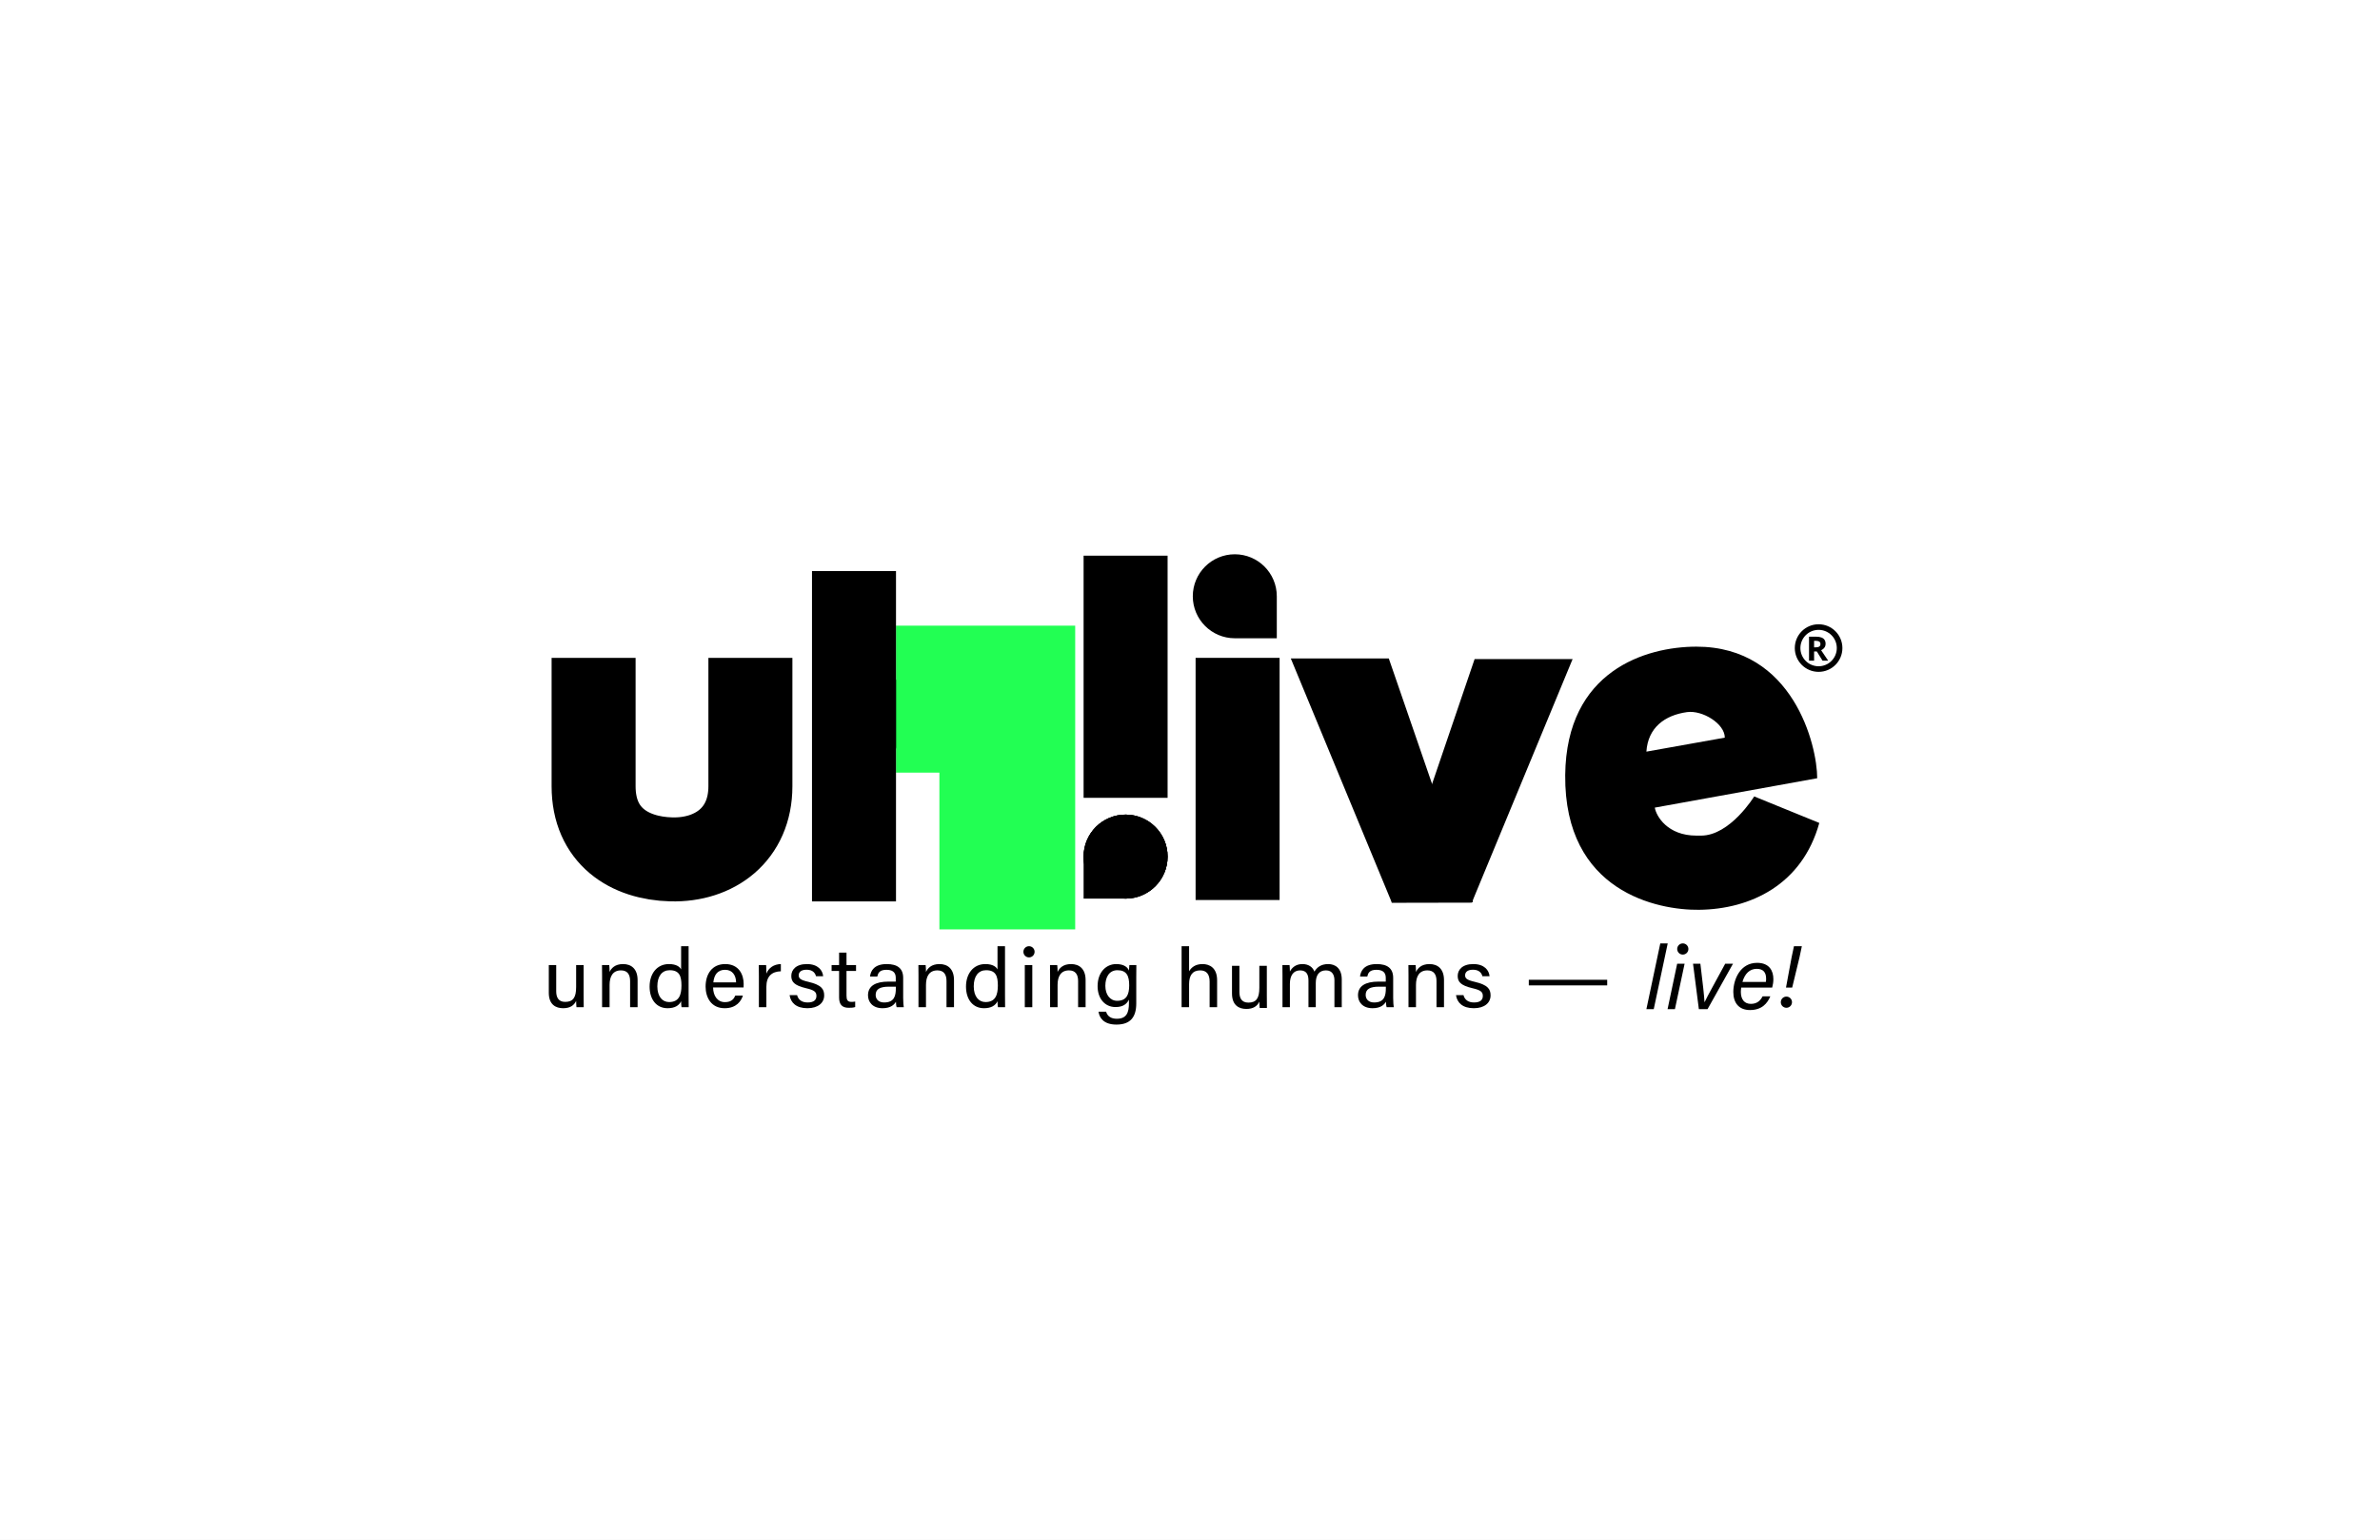
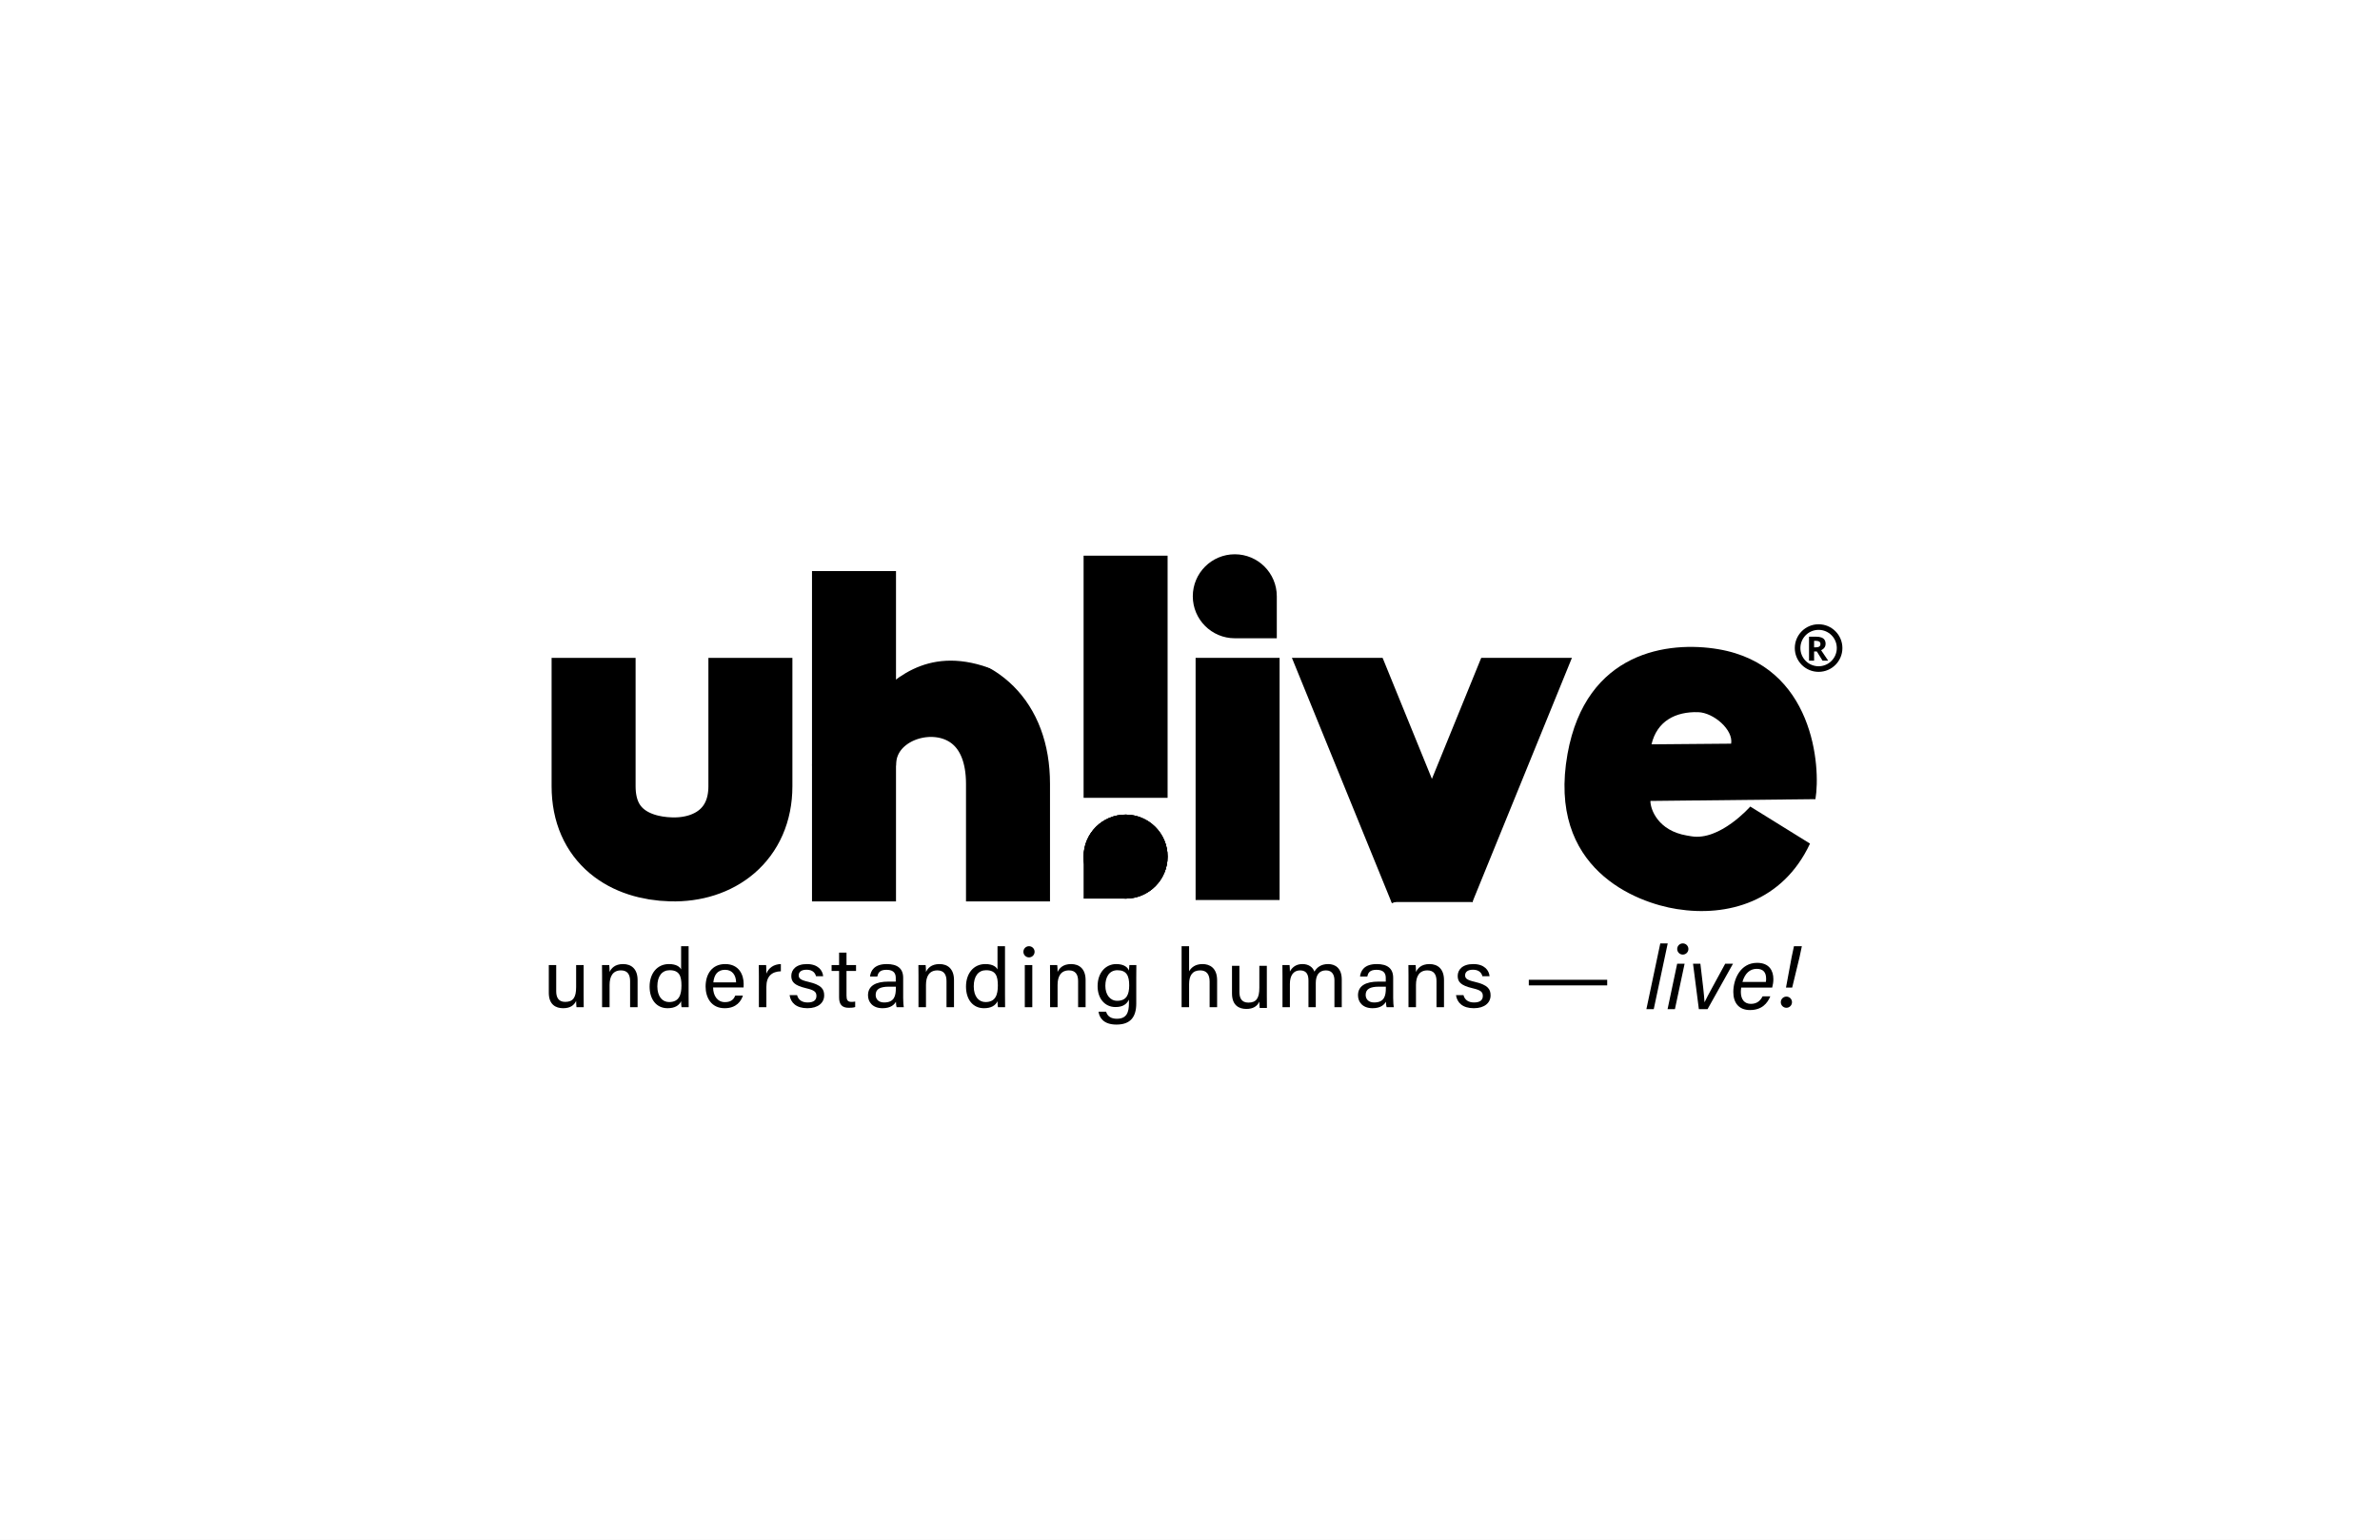
<svg xmlns="http://www.w3.org/2000/svg" width="850" height="550" viewBox="0 0 850 550" fill="none">
  <rect width="850" height="550" fill="#F5F5F5" />
  <g id="Found">
    <rect width="850" height="550" fill="white" />
-     <path id="uhlive-e" d="M606.783 324.996C625.118 324.81 643.637 316.08 649.749 293.974L626.5 284.5C626.5 284.5 617.895 298.5 607.524 298.5H605.857C595.487 298.5 591.5 291.5 591 288.5L649 278C649 266.352 640.5 231 605.857 231C587.894 231 559.373 239.545 559.003 276.884C558.633 318.68 592.153 325.182 606.783 324.996ZM588 268.5C588.556 259.955 594.5 255.5 602.5 254.383C608 253.615 616 258.5 616 263.5L588 268.5Z" fill="black" />
+     <path id="uhlive-e" d="M598.877 324.736C616.983 327.624 636.704 322.118 646.432 301.349L625.099 288.114C625.099 288.114 614.27 300.475 604.046 298.738L602.403 298.459C592.178 296.722 589.421 289.153 589.43 286.111L648.369 285.475C650.321 273.992 647.863 237.715 613.709 231.913C595.999 228.903 566.451 232.55 559.831 269.299C552.465 310.443 584.422 322.468 598.877 324.736ZM589.823 265.891C591.802 257.56 598.409 254.164 606.483 254.403C612.033 254.567 619.102 260.723 618.265 265.652L589.823 265.891Z" fill="black" />
    <rect id="uhlive-v-base" x="497" y="293.222" width="29" height="29" fill="black" />
-     <path id="uhlive-v-left" d="M461 235.222L496 235.222L526 322.222L497 322.222L461 235.222Z" fill="black" />
-     <path id="uhlive-v-right" d="M561.644 235.443L526.644 235.443L497 322.5L525.644 322.443L561.644 235.443Z" fill="black" />
+     <path id="uhlive-v-left" d="M511 317L472.5 222.5" stroke="black" stroke-width="30" />
+     <path id="uhlive-v-right" d="M512 316.5L550.5 222" stroke="black" stroke-width="30" />
+     <rect id="mask-v" x="458" y="203" width="110" height="32" fill="white" />
    <path id="uhlive-i" d="M442 321.5L442 235" stroke="black" stroke-width="30" />
    <path id="uhlive-l" d="M402 285L402 198.5" stroke="black" stroke-width="30" />
-     <path id="uhlive-h-shoulder" d="M342.5 236C332.488 236 324 238 319 244V272.5C319 263 326.5 263 331 263C335.5 263 342.5 264.5 342.5 272.5V320.5H375V267.5C375 246 354 236 342.5 236Z" fill="black" />
-     <path id="h-mask" d="M320 223.5V276H335.5V332H384V223.5H320Z" fill="#22FF53" />
+     <path id="uhlive-h-shoulder" d="M305 273.5C305 242 360 235.5 360 280V322" stroke="black" stroke-width="30" />
+     <path id="mask-h" d="M353 238.5C330.5 230.5 318 243.5 310 252L299.5 228L340.5 216.5C353 224.667 372.829 245.55 353 238.5Z" fill="white" />
    <path id="uhlive-h-stem" d="M305 322L305 204" stroke="black" stroke-width="30" stroke-miterlimit="1" />
    <path id="uhlive-u" d="M212 235C212 250.121 212 271.783 212 280.855C212 298.605 224.702 306.598 239.743 306.988C255.215 307.388 268 298.112 268 280.855C268 271.487 268 251.6 268 235" stroke="black" stroke-width="30" stroke-miterlimit="1" />
    <path id="bubble-I" d="M456 213C456 217.088 456 228 456 228C456 228 445.196 228 441 228C432.716 228 426 221.284 426 213C426 204.716 432.716 198 441 198C449.284 198 456 204.716 456 213Z" fill="black" />
    <path id="bubble-L" d="M387 306C387 310.088 387 321 387 321C387 321 397.804 321 402 321C410.284 321 417 314.284 417 306C417 297.716 410.284 291 402 291C393.716 291 387 297.716 387 306Z" fill="black" />
-     <path id="humans-s" d="M520 355.489C520.395 358.191 522.373 360.151 526.357 360.151C530.19 360.151 532.349 358.221 532.349 355.578C532.349 353.351 531.406 351.837 526.722 350.738C523.893 350.085 523.255 349.521 523.255 348.392C523.255 347.413 523.924 346.403 526.083 346.403C528.425 346.403 529.186 347.769 529.429 348.719H531.984C531.802 346.641 530.159 344.384 526.175 344.384C522.22 344.384 520.608 346.492 520.608 348.6C520.608 350.649 521.521 351.985 525.931 353.024C528.882 353.707 529.581 354.361 529.581 355.786C529.581 357.152 528.699 358.102 526.448 358.102C524.35 358.102 523.103 357.122 522.677 355.489H520Z" fill="black" />
-     <path id="humans-n" d="M503.03 359.794H505.707V351.837C505.707 348.808 506.863 346.641 509.783 346.641C512.125 346.641 513.038 348.155 513.038 350.441V359.794H515.714V350.115C515.714 346.106 513.463 344.384 510.543 344.384C507.563 344.384 506.315 345.928 505.707 347.205C505.707 346.759 505.677 345.186 505.585 344.74H503C503.03 345.898 503.03 347.234 503.03 348.541V359.794Z" fill="black" />
-     <path id="humans-a" d="M497.562 349.313C497.562 345.898 495.463 344.384 491.692 344.384C487.251 344.384 485.943 346.759 485.73 348.838H488.315C488.589 347.68 489.045 346.433 491.6 346.433C494.49 346.433 494.916 348.036 494.916 349.372V350.649H492.3C487.707 350.649 485 352.193 485 355.548C485 357.835 486.551 360.151 490.201 360.151C493.182 360.151 494.429 358.814 494.977 357.835C495.007 358.755 495.098 359.468 495.22 359.794H497.775C497.684 359.349 497.562 357.894 497.562 356.498V349.313ZM494.946 352.935C494.946 355.667 494.46 358.102 490.749 358.102C488.832 358.102 487.738 356.973 487.738 355.4C487.738 353.292 489.38 352.46 492.452 352.46H494.946V352.935Z" fill="black" />
-     <path id="humans-m" d="M458.03 359.794H460.677V351.451C460.677 348.6 461.863 346.641 464.327 346.641C466.76 346.641 467.308 348.363 467.308 350.293V359.794H469.923V351.154C469.923 348.481 471.018 346.641 473.543 346.641C475.946 346.641 476.585 348.481 476.585 350.204V359.794H479.2V349.907C479.2 345.839 476.858 344.384 474.334 344.384C471.718 344.384 470.258 345.661 469.437 347.086C468.828 345.453 467.338 344.384 465.148 344.384C462.715 344.384 461.376 345.72 460.677 347.056C460.677 346.284 460.616 345.186 460.555 344.74H458C458.03 345.958 458.03 347.323 458.03 348.63V359.794Z" fill="black" />
-     <path id="humans-u" d="M452.44 345H449.764V352.839C449.764 356.61 448.669 358.154 445.84 358.154C443.285 358.154 442.646 356.313 442.646 354.353V345H440V354.888C440 359.134 442.494 360.41 445.11 360.41C447.543 360.41 449.003 359.46 449.764 357.797C449.794 358.748 449.825 359.668 449.885 360.054H452.471C452.471 359.163 452.44 357.144 452.44 355.66V345Z" fill="black" />
-     <path id="humans-h" d="M422 338V359.794H424.677V351.569C424.677 348.422 425.893 346.641 428.661 346.641C430.912 346.641 432.007 348.066 432.007 350.619V359.794H434.684V350.174C434.684 345.69 431.946 344.384 429.483 344.384C426.867 344.384 425.437 345.631 424.677 346.967V338H422Z" fill="black" />
-     <path id="understanding-g" d="M405.809 349.075C405.809 347.65 405.84 345.601 405.84 344.74H403.345C403.315 345.037 403.224 346.047 403.193 346.73C402.859 345.72 401.612 344.384 398.661 344.384C394.95 344.384 392 347.383 392 352.282C392 356.706 394.585 359.735 398.387 359.735C400.973 359.735 402.372 358.755 403.193 357.092V358.31C403.193 361.754 402.342 363.922 398.844 363.922C396.867 363.922 395.498 363.06 395.042 361.398H392.335C392.608 363.446 394.038 366 398.722 366C403.771 366 405.809 363.268 405.809 358.428V349.075ZM394.768 352.163C394.768 348.927 396.228 346.581 399.087 346.581C402.372 346.581 403.285 348.6 403.285 351.985C403.285 355.311 402.311 357.508 398.996 357.508C396.471 357.508 394.768 355.34 394.768 352.163Z" fill="black" />
-     <path id="understanding-n3" d="M375.03 359.794H377.707V351.837C377.707 348.808 378.863 346.641 381.783 346.641C384.125 346.641 385.038 348.155 385.038 350.441V359.794H387.714V350.115C387.714 346.106 385.463 344.384 382.543 344.384C379.563 344.384 378.315 345.928 377.707 347.205C377.707 346.759 377.677 345.186 377.585 344.74H375C375.03 345.898 375.03 347.234 375.03 348.541V359.794Z" fill="black" />
-     <g id="understanding-i">
-       <path d="M366 359.794H368.677V344.74H366V359.794Z" fill="black" />
-       <path d="M369.5 340C369.5 341.105 368.605 342 367.5 342C366.395 342 365.5 341.105 365.5 340C365.5 338.895 366.395 338 367.5 338C368.605 338 369.5 338.895 369.5 340Z" fill="black" />
+     <g id="subtitle">
+       <path id="humans-s" d="M520 355.489C520.395 358.191 522.373 360.151 526.357 360.151C530.19 360.151 532.349 358.221 532.349 355.578C532.349 353.351 531.406 351.837 526.722 350.738C523.893 350.085 523.255 349.521 523.255 348.392C523.255 347.413 523.924 346.403 526.083 346.403C528.425 346.403 529.186 347.769 529.429 348.719H531.984C531.802 346.641 530.159 344.384 526.175 344.384C522.22 344.384 520.608 346.492 520.608 348.6C520.608 350.649 521.521 351.985 525.931 353.024C528.882 353.707 529.581 354.361 529.581 355.786C529.581 357.152 528.699 358.102 526.448 358.102C524.35 358.102 523.103 357.122 522.677 355.489H520Z" fill="black" />
+       <path id="humans-n" d="M503.03 359.794H505.707V351.837C505.707 348.808 506.863 346.641 509.783 346.641C512.125 346.641 513.038 348.155 513.038 350.441V359.794H515.714V350.115C515.714 346.106 513.463 344.384 510.543 344.384C507.563 344.384 506.315 345.928 505.707 347.205C505.707 346.759 505.677 345.186 505.585 344.74H503C503.03 345.898 503.03 347.234 503.03 348.541V359.794Z" fill="black" />
+       <path id="humans-a" d="M497.562 349.313C497.562 345.898 495.463 344.384 491.692 344.384C487.251 344.384 485.943 346.759 485.73 348.838H488.315C488.589 347.68 489.045 346.433 491.6 346.433C494.49 346.433 494.916 348.036 494.916 349.372V350.649H492.3C487.707 350.649 485 352.193 485 355.548C485 357.835 486.551 360.151 490.201 360.151C493.182 360.151 494.429 358.814 494.977 357.835C495.007 358.755 495.098 359.468 495.22 359.794H497.775C497.684 359.349 497.562 357.894 497.562 356.498V349.313ZM494.946 352.935C494.946 355.667 494.46 358.102 490.749 358.102C488.832 358.102 487.738 356.973 487.738 355.4C487.738 353.292 489.38 352.46 492.452 352.46H494.946V352.935Z" fill="black" />
+       <path id="humans-m" d="M458.03 359.794H460.677V351.451C460.677 348.6 461.863 346.641 464.327 346.641C466.76 346.641 467.308 348.363 467.308 350.293V359.794H469.923V351.154C469.923 348.481 471.018 346.641 473.543 346.641C475.946 346.641 476.585 348.481 476.585 350.204V359.794H479.2V349.907C479.2 345.839 476.858 344.384 474.334 344.384C471.718 344.384 470.258 345.661 469.437 347.086C468.828 345.453 467.338 344.384 465.148 344.384C462.715 344.384 461.376 345.72 460.677 347.056C460.677 346.284 460.616 345.186 460.555 344.74H458C458.03 345.958 458.03 347.323 458.03 348.63V359.794Z" fill="black" />
+       <path id="humans-u" d="M452.44 345H449.764V352.839C449.764 356.61 448.669 358.154 445.84 358.154C443.285 358.154 442.646 356.313 442.646 354.353V345H440V354.888C440 359.134 442.494 360.41 445.11 360.41C447.543 360.41 449.003 359.46 449.764 357.797C449.794 358.748 449.825 359.668 449.885 360.054H452.471C452.471 359.163 452.44 357.144 452.44 355.66V345Z" fill="black" />
+       <path id="humans-h" d="M422 338V359.794H424.677V351.569C424.677 348.422 425.893 346.641 428.661 346.641C430.912 346.641 432.007 348.066 432.007 350.619V359.794H434.684V350.174C434.684 345.69 431.946 344.384 429.483 344.384C426.867 344.384 425.437 345.631 424.677 346.967V338H422Z" fill="black" />
+       <path id="understanding-g" d="M405.809 349.075C405.809 347.65 405.84 345.601 405.84 344.74H403.345C403.315 345.037 403.224 346.047 403.193 346.73C402.859 345.72 401.612 344.384 398.661 344.384C394.95 344.384 392 347.383 392 352.282C392 356.706 394.585 359.735 398.387 359.735C400.973 359.735 402.372 358.755 403.193 357.092V358.31C403.193 361.754 402.342 363.922 398.844 363.922C396.867 363.922 395.498 363.06 395.042 361.398H392.335C392.608 363.446 394.038 366 398.722 366C403.771 366 405.809 363.268 405.809 358.428V349.075ZM394.768 352.163C394.768 348.927 396.228 346.581 399.087 346.581C402.372 346.581 403.285 348.6 403.285 351.985C403.285 355.311 402.311 357.508 398.996 357.508C396.471 357.508 394.768 355.34 394.768 352.163Z" fill="black" />
+       <path id="understanding-n3" d="M375.03 359.794H377.707V351.837C377.707 348.808 378.863 346.641 381.783 346.641C384.125 346.641 385.038 348.155 385.038 350.441V359.794H387.714V350.115C387.714 346.106 385.463 344.384 382.543 344.384C379.563 344.384 378.315 345.928 377.707 347.205C377.707 346.759 377.677 345.186 377.585 344.74H375C375.03 345.898 375.03 347.234 375.03 348.541V359.794Z" fill="black" />
+       <g id="understanding-i">
+         <path d="M366 359.794H368.677V344.74H366V359.794Z" fill="black" />
+         <path d="M369.5 340C369.5 341.105 368.605 342 367.5 342C366.395 342 365.5 341.105 365.5 340C365.5 338.895 366.395 338 367.5 338C368.605 338 369.5 338.895 369.5 340Z" fill="black" />
+       </g>
+       <path id="understanding-d2" d="M356.254 338V346.314C355.859 345.453 354.642 344.384 351.905 344.384C347.646 344.384 345 347.799 345 352.431C345 357.003 347.433 360.151 351.418 360.151C353.942 360.151 355.494 359.23 356.254 357.656C356.254 358.25 356.315 359.408 356.406 359.794H358.961C358.931 358.339 358.931 356.944 358.931 355.548V338H356.254ZM347.768 352.341C347.768 348.689 349.441 346.581 352.178 346.581C355.646 346.581 356.376 348.689 356.376 352.045C356.376 355.34 355.555 357.953 351.965 357.953C349.532 357.953 347.768 355.964 347.768 352.341Z" fill="black" />
+       <path id="understanding-n2" d="M328.03 359.794H330.707V351.837C330.707 348.808 331.863 346.641 334.783 346.641C337.125 346.641 338.038 348.155 338.038 350.441V359.794H340.714V350.115C340.714 346.106 338.463 344.384 335.543 344.384C332.563 344.384 331.315 345.928 330.707 347.205C330.707 346.759 330.677 345.186 330.585 344.74H328C328.03 345.898 328.03 347.234 328.03 348.541V359.794Z" fill="black" />
+       <path id="understanding-a" d="M322.562 349.313C322.562 345.898 320.463 344.384 316.692 344.384C312.251 344.384 310.943 346.759 310.73 348.838H313.315C313.589 347.68 314.045 346.433 316.6 346.433C319.49 346.433 319.916 348.036 319.916 349.372V350.649H317.3C312.707 350.649 310 352.193 310 355.548C310 357.835 311.551 360.151 315.201 360.151C318.182 360.151 319.429 358.814 319.977 357.835C320.007 358.755 320.098 359.468 320.22 359.794H322.775C322.684 359.349 322.562 357.894 322.562 356.498V349.313ZM319.946 352.935C319.946 355.667 319.46 358.102 315.749 358.102C313.833 358.102 312.738 356.973 312.738 355.4C312.738 353.292 314.38 352.46 317.452 352.46H319.946V352.935Z" fill="black" />
+       <path id="understanding-t" d="M297 346.848H299.677V356.291C299.677 358.785 300.711 360.002 303.114 360.002C303.874 360.002 304.787 359.972 305.425 359.735V357.775C305 357.864 304.452 357.894 304.087 357.894C302.688 357.894 302.323 357.152 302.323 355.667V346.848H305.73V344.74H302.323V340.286H299.677V344.74H297V346.848Z" fill="black" />
+       <path id="understanding-s" d="M282 355.489C282.395 358.191 284.373 360.151 288.357 360.151C292.19 360.151 294.349 358.221 294.349 355.578C294.349 353.351 293.406 351.837 288.722 350.738C285.893 350.085 285.255 349.521 285.255 348.392C285.255 347.413 285.924 346.403 288.083 346.403C290.425 346.403 291.186 347.769 291.429 348.719H293.984C293.802 346.641 292.159 344.384 288.175 344.384C284.22 344.384 282.608 346.492 282.608 348.6C282.608 350.649 283.521 351.985 287.931 353.024C290.882 353.707 291.581 354.361 291.581 355.786C291.581 357.152 290.699 358.102 288.448 358.102C286.35 358.102 285.103 357.122 284.677 355.489H282Z" fill="black" />
+       <path id="understanding-r" d="M271.03 359.794H273.707V352.49C273.707 348.689 275.715 347.056 278.878 346.967V344.384C276.323 344.443 274.498 345.779 273.707 347.799C273.707 346.344 273.646 345.156 273.616 344.74H271C271 345.542 271.03 346.73 271.03 348.838V359.794Z" fill="black" />
+       <path id="understanding-e" d="M265.566 352.727C265.596 352.341 265.596 351.955 265.596 351.48C265.596 348.274 263.984 344.384 258.996 344.384C254.312 344.384 252 347.947 252 352.431C252 356.291 253.977 360.151 258.813 360.151C263.041 360.151 264.714 357.567 265.323 355.637H262.615C262.129 356.736 261.338 357.983 258.905 357.983C256.289 357.983 254.707 355.786 254.677 352.727H265.566ZM254.768 350.916C255.042 348.274 256.228 346.433 258.965 346.433C261.581 346.433 262.859 348.422 262.889 350.916H254.768Z" fill="black" />
+       <path id="understanding-d1" d="M243.254 338V346.314C242.859 345.453 241.642 344.384 238.905 344.384C234.646 344.384 232 347.799 232 352.431C232 357.003 234.433 360.151 238.418 360.151C240.943 360.151 242.494 359.23 243.254 357.656C243.254 358.25 243.315 359.408 243.406 359.794H245.961C245.931 358.339 245.931 356.944 245.931 355.548V338H243.254ZM234.768 352.341C234.768 348.689 236.441 346.581 239.178 346.581C242.646 346.581 243.376 348.689 243.376 352.045C243.376 355.34 242.555 357.953 238.965 357.953C236.532 357.953 234.768 355.964 234.768 352.341Z" fill="black" />
+       <path id="understanding-n1" d="M215.03 359.794H217.707V351.837C217.707 348.808 218.863 346.641 221.783 346.641C224.125 346.641 225.038 348.155 225.038 350.441V359.794H227.714V350.115C227.714 346.106 225.463 344.384 222.543 344.384C219.563 344.384 218.315 345.928 217.707 347.205C217.707 346.759 217.677 345.186 217.585 344.74H215C215.03 345.898 215.03 347.234 215.03 348.541V359.794Z" fill="black" />
+       <path id="understanding-u" d="M208.44 344.74H205.764V352.579C205.764 356.35 204.669 357.894 201.84 357.894C199.285 357.894 198.646 356.053 198.646 354.093V344.74H196V354.628C196 358.874 198.494 360.151 201.11 360.151C203.543 360.151 205.003 359.2 205.764 357.538C205.794 358.488 205.825 359.408 205.885 359.794H208.471C208.471 358.903 208.44 356.884 208.44 355.4V344.74Z" fill="black" />
+       <path id="dash" d="M546 351H574" stroke="black" stroke-width="2" />
+       <g id="live!-!">
+         <path d="M640.064 352.784L642.688 341.936L643.52 338H640.704L639.872 341.904L637.856 352.784H640.064Z" fill="black" />
+         <path d="M640 358C640 359.105 639.105 360 638 360C636.895 360 636 359.105 636 358C636 356.895 636.895 356 638 356C639.105 356 640 356.895 640 358Z" fill="black" />
+       </g>
+       <path id="live!-e" d="M632.93 352.776C633.218 351.688 633.346 350.76 633.346 349.736C633.346 346.792 631.906 343.944 627.554 343.944C621.538 343.944 619.042 349.8 619.042 354.376C619.042 358.12 620.93 360.808 624.994 360.808C629.218 360.808 631.202 358.44 632.258 355.912H629.506C628.77 357.288 627.682 358.6 625.314 358.6C623.042 358.6 621.73 357.064 621.73 354.312C621.73 353.768 621.794 353.416 621.858 352.776H632.93ZM622.306 350.76C623.138 347.784 624.93 346.088 627.394 346.088C629.73 346.088 630.754 347.368 630.754 349.576C630.754 349.96 630.754 350.344 630.658 350.76H622.306Z" fill="black" />
+       <path id="live!-v" d="M604.656 344.264L606.736 360.488H609.84L618.928 344.264H616.144C614.064 348.2 609.52 356.264 608.784 357.992H608.752C608.656 355.912 608.144 351.272 607.28 344.264H604.656Z" fill="black" />
+       <g id="live!-i">
+         <path d="M595.562 360.488H598.187L601.643 344.264H598.987L595.562 360.488Z" fill="black" />
+         <path d="M603 339C603 340.105 602.105 341 601 341C599.895 341 599 340.105 599 339C599 337.895 599.895 337 601 337C602.105 337 603 337.895 603 339Z" fill="black" />
+       </g>
+       <path id="live!-l" d="M590.624 360.488L595.616 337H592.96L588 360.488H590.624Z" fill="black" />
    </g>
-     <path id="understanding-d2" d="M356.254 338V346.314C355.859 345.453 354.642 344.384 351.905 344.384C347.646 344.384 345 347.799 345 352.431C345 357.003 347.433 360.151 351.418 360.151C353.942 360.151 355.494 359.23 356.254 357.656C356.254 358.25 356.315 359.408 356.406 359.794H358.961C358.931 358.339 358.931 356.944 358.931 355.548V338H356.254ZM347.768 352.341C347.768 348.689 349.441 346.581 352.178 346.581C355.646 346.581 356.376 348.689 356.376 352.045C356.376 355.34 355.555 357.953 351.965 357.953C349.532 357.953 347.768 355.964 347.768 352.341Z" fill="black" />
-     <path id="understanding-n2" d="M328.03 359.794H330.707V351.837C330.707 348.808 331.863 346.641 334.783 346.641C337.125 346.641 338.038 348.155 338.038 350.441V359.794H340.714V350.115C340.714 346.106 338.463 344.384 335.543 344.384C332.563 344.384 331.315 345.928 330.707 347.205C330.707 346.759 330.677 345.186 330.585 344.74H328C328.03 345.898 328.03 347.234 328.03 348.541V359.794Z" fill="black" />
-     <path id="understanding-a" d="M322.562 349.313C322.562 345.898 320.463 344.384 316.692 344.384C312.251 344.384 310.943 346.759 310.73 348.838H313.315C313.589 347.68 314.045 346.433 316.6 346.433C319.49 346.433 319.916 348.036 319.916 349.372V350.649H317.3C312.707 350.649 310 352.193 310 355.548C310 357.835 311.551 360.151 315.201 360.151C318.182 360.151 319.429 358.814 319.977 357.835C320.007 358.755 320.098 359.468 320.22 359.794H322.775C322.684 359.349 322.562 357.894 322.562 356.498V349.313ZM319.946 352.935C319.946 355.667 319.46 358.102 315.749 358.102C313.833 358.102 312.738 356.973 312.738 355.4C312.738 353.292 314.38 352.46 317.452 352.46H319.946V352.935Z" fill="black" />
-     <path id="understanding-t" d="M297 346.848H299.677V356.291C299.677 358.785 300.711 360.002 303.114 360.002C303.874 360.002 304.787 359.972 305.425 359.735V357.775C305 357.864 304.452 357.894 304.087 357.894C302.688 357.894 302.323 357.152 302.323 355.667V346.848H305.73V344.74H302.323V340.286H299.677V344.74H297V346.848Z" fill="black" />
-     <path id="understanding-s" d="M282 355.489C282.395 358.191 284.373 360.151 288.357 360.151C292.19 360.151 294.349 358.221 294.349 355.578C294.349 353.351 293.406 351.837 288.722 350.738C285.893 350.085 285.255 349.521 285.255 348.392C285.255 347.413 285.924 346.403 288.083 346.403C290.425 346.403 291.186 347.769 291.429 348.719H293.984C293.802 346.641 292.159 344.384 288.175 344.384C284.22 344.384 282.608 346.492 282.608 348.6C282.608 350.649 283.521 351.985 287.931 353.024C290.882 353.707 291.581 354.361 291.581 355.786C291.581 357.152 290.699 358.102 288.448 358.102C286.35 358.102 285.103 357.122 284.677 355.489H282Z" fill="black" />
-     <path id="understanding-r" d="M271.03 359.794H273.707V352.49C273.707 348.689 275.715 347.056 278.878 346.967V344.384C276.323 344.443 274.498 345.779 273.707 347.799C273.707 346.344 273.646 345.156 273.616 344.74H271C271 345.542 271.03 346.73 271.03 348.838V359.794Z" fill="black" />
-     <path id="understanding-e" d="M265.566 352.727C265.596 352.341 265.596 351.955 265.596 351.48C265.596 348.274 263.984 344.384 258.996 344.384C254.312 344.384 252 347.947 252 352.431C252 356.291 253.977 360.151 258.813 360.151C263.041 360.151 264.714 357.567 265.323 355.637H262.615C262.129 356.736 261.338 357.983 258.905 357.983C256.289 357.983 254.707 355.786 254.677 352.727H265.566ZM254.768 350.916C255.042 348.274 256.228 346.433 258.965 346.433C261.581 346.433 262.859 348.422 262.889 350.916H254.768Z" fill="black" />
-     <path id="understanding-d1" d="M243.254 338V346.314C242.859 345.453 241.642 344.384 238.905 344.384C234.646 344.384 232 347.799 232 352.431C232 357.003 234.433 360.151 238.418 360.151C240.943 360.151 242.494 359.23 243.254 357.656C243.254 358.25 243.315 359.408 243.406 359.794H245.961C245.931 358.339 245.931 356.944 245.931 355.548V338H243.254ZM234.768 352.341C234.768 348.689 236.441 346.581 239.178 346.581C242.646 346.581 243.376 348.689 243.376 352.045C243.376 355.34 242.555 357.953 238.965 357.953C236.532 357.953 234.768 355.964 234.768 352.341Z" fill="black" />
-     <path id="understanding-n1" d="M215.03 359.794H217.707V351.837C217.707 348.808 218.863 346.641 221.783 346.641C224.125 346.641 225.038 348.155 225.038 350.441V359.794H227.714V350.115C227.714 346.106 225.463 344.384 222.543 344.384C219.563 344.384 218.315 345.928 217.707 347.205C217.707 346.759 217.677 345.186 217.585 344.74H215C215.03 345.898 215.03 347.234 215.03 348.541V359.794Z" fill="black" />
-     <path id="understanding-u" d="M208.44 344.74H205.764V352.579C205.764 356.35 204.669 357.894 201.84 357.894C199.285 357.894 198.646 356.053 198.646 354.093V344.74H196V354.628C196 358.874 198.494 360.151 201.11 360.151C203.543 360.151 205.003 359.2 205.764 357.538C205.794 358.488 205.825 359.408 205.885 359.794H208.471C208.471 358.903 208.44 356.884 208.44 355.4V344.74Z" fill="black" />
-     <rect id="dash" x="546" y="350" width="28" height="2" fill="black" />
-     <g id="live!-!">
-       <path d="M640.064 352.784L642.688 341.936L643.52 338H640.704L639.872 341.904L637.856 352.784H640.064Z" fill="black" />
-       <path d="M640 358C640 359.105 639.105 360 638 360C636.895 360 636 359.105 636 358C636 356.895 636.895 356 638 356C639.105 356 640 356.895 640 358Z" fill="black" />
-     </g>
-     <path id="live!-e" d="M632.93 352.776C633.218 351.688 633.346 350.76 633.346 349.736C633.346 346.792 631.906 343.944 627.554 343.944C621.538 343.944 619.042 349.8 619.042 354.376C619.042 358.12 620.93 360.808 624.994 360.808C629.218 360.808 631.202 358.44 632.258 355.912H629.506C628.77 357.288 627.682 358.6 625.314 358.6C623.042 358.6 621.73 357.064 621.73 354.312C621.73 353.768 621.794 353.416 621.858 352.776H632.93ZM622.306 350.76C623.138 347.784 624.93 346.088 627.394 346.088C629.73 346.088 630.754 347.368 630.754 349.576C630.754 349.96 630.754 350.344 630.658 350.76H622.306Z" fill="black" />
-     <path id="live!-v" d="M604.656 344.264L606.736 360.488H609.84L618.928 344.264H616.144C614.064 348.2 609.52 356.264 608.784 357.992H608.752C608.656 355.912 608.144 351.272 607.28 344.264H604.656Z" fill="black" />
-     <g id="live!-i">
-       <path d="M595.562 360.488H598.187L601.643 344.264H598.987L595.562 360.488Z" fill="black" />
-       <path d="M603 339C603 340.105 602.105 341 601 341C599.895 341 599 340.105 599 339C599 337.895 599.895 337 601 337C602.105 337 603 337.895 603 339Z" fill="black" />
-     </g>
-     <path id="live!-l" d="M590.624 360.488L595.616 337H592.96L588 360.488H590.624Z" fill="black" />
    <path id="copyright-circle" fill-rule="evenodd" clip-rule="evenodd" d="M649.5 238C653.09 238 656 235.09 656 231.5C656 227.91 653.09 225 649.5 225C645.91 225 643 227.91 643 231.5C643 235.09 645.91 238 649.5 238ZM649.5 240C654.194 240 658 236.194 658 231.5C658 226.806 654.194 223 649.5 223C644.806 223 641 226.806 641 231.5C641 236.194 644.806 240 649.5 240Z" fill="black" />
    <path id="copyright-r" d="M648.576 227.432C649.352 227.432 649.992 227.528 650.496 227.72C651 227.904 651.376 228.188 651.624 228.572C651.872 228.948 651.996 229.424 651.996 230C651.996 230.392 651.92 230.736 651.768 231.032C651.624 231.32 651.428 231.568 651.18 231.776C650.94 231.976 650.68 232.14 650.4 232.268L652.92 236H650.904L648.864 232.712H647.892V236H646.08V227.432H648.576ZM648.444 228.92H647.892V231.236H648.48C648.88 231.236 649.204 231.192 649.452 231.104C649.7 231.016 649.88 230.884 649.992 230.708C650.104 230.524 650.16 230.304 650.16 230.048C650.16 229.776 650.096 229.56 649.968 229.4C649.848 229.232 649.66 229.112 649.404 229.04C649.156 228.96 648.836 228.92 648.444 228.92Z" fill="black" />
    <circle id="dot1" cx="402" cy="306" r="15" fill="black" />
    <circle id="dot2" cx="402" cy="306" r="15" fill="black" />
  </g>
</svg>
